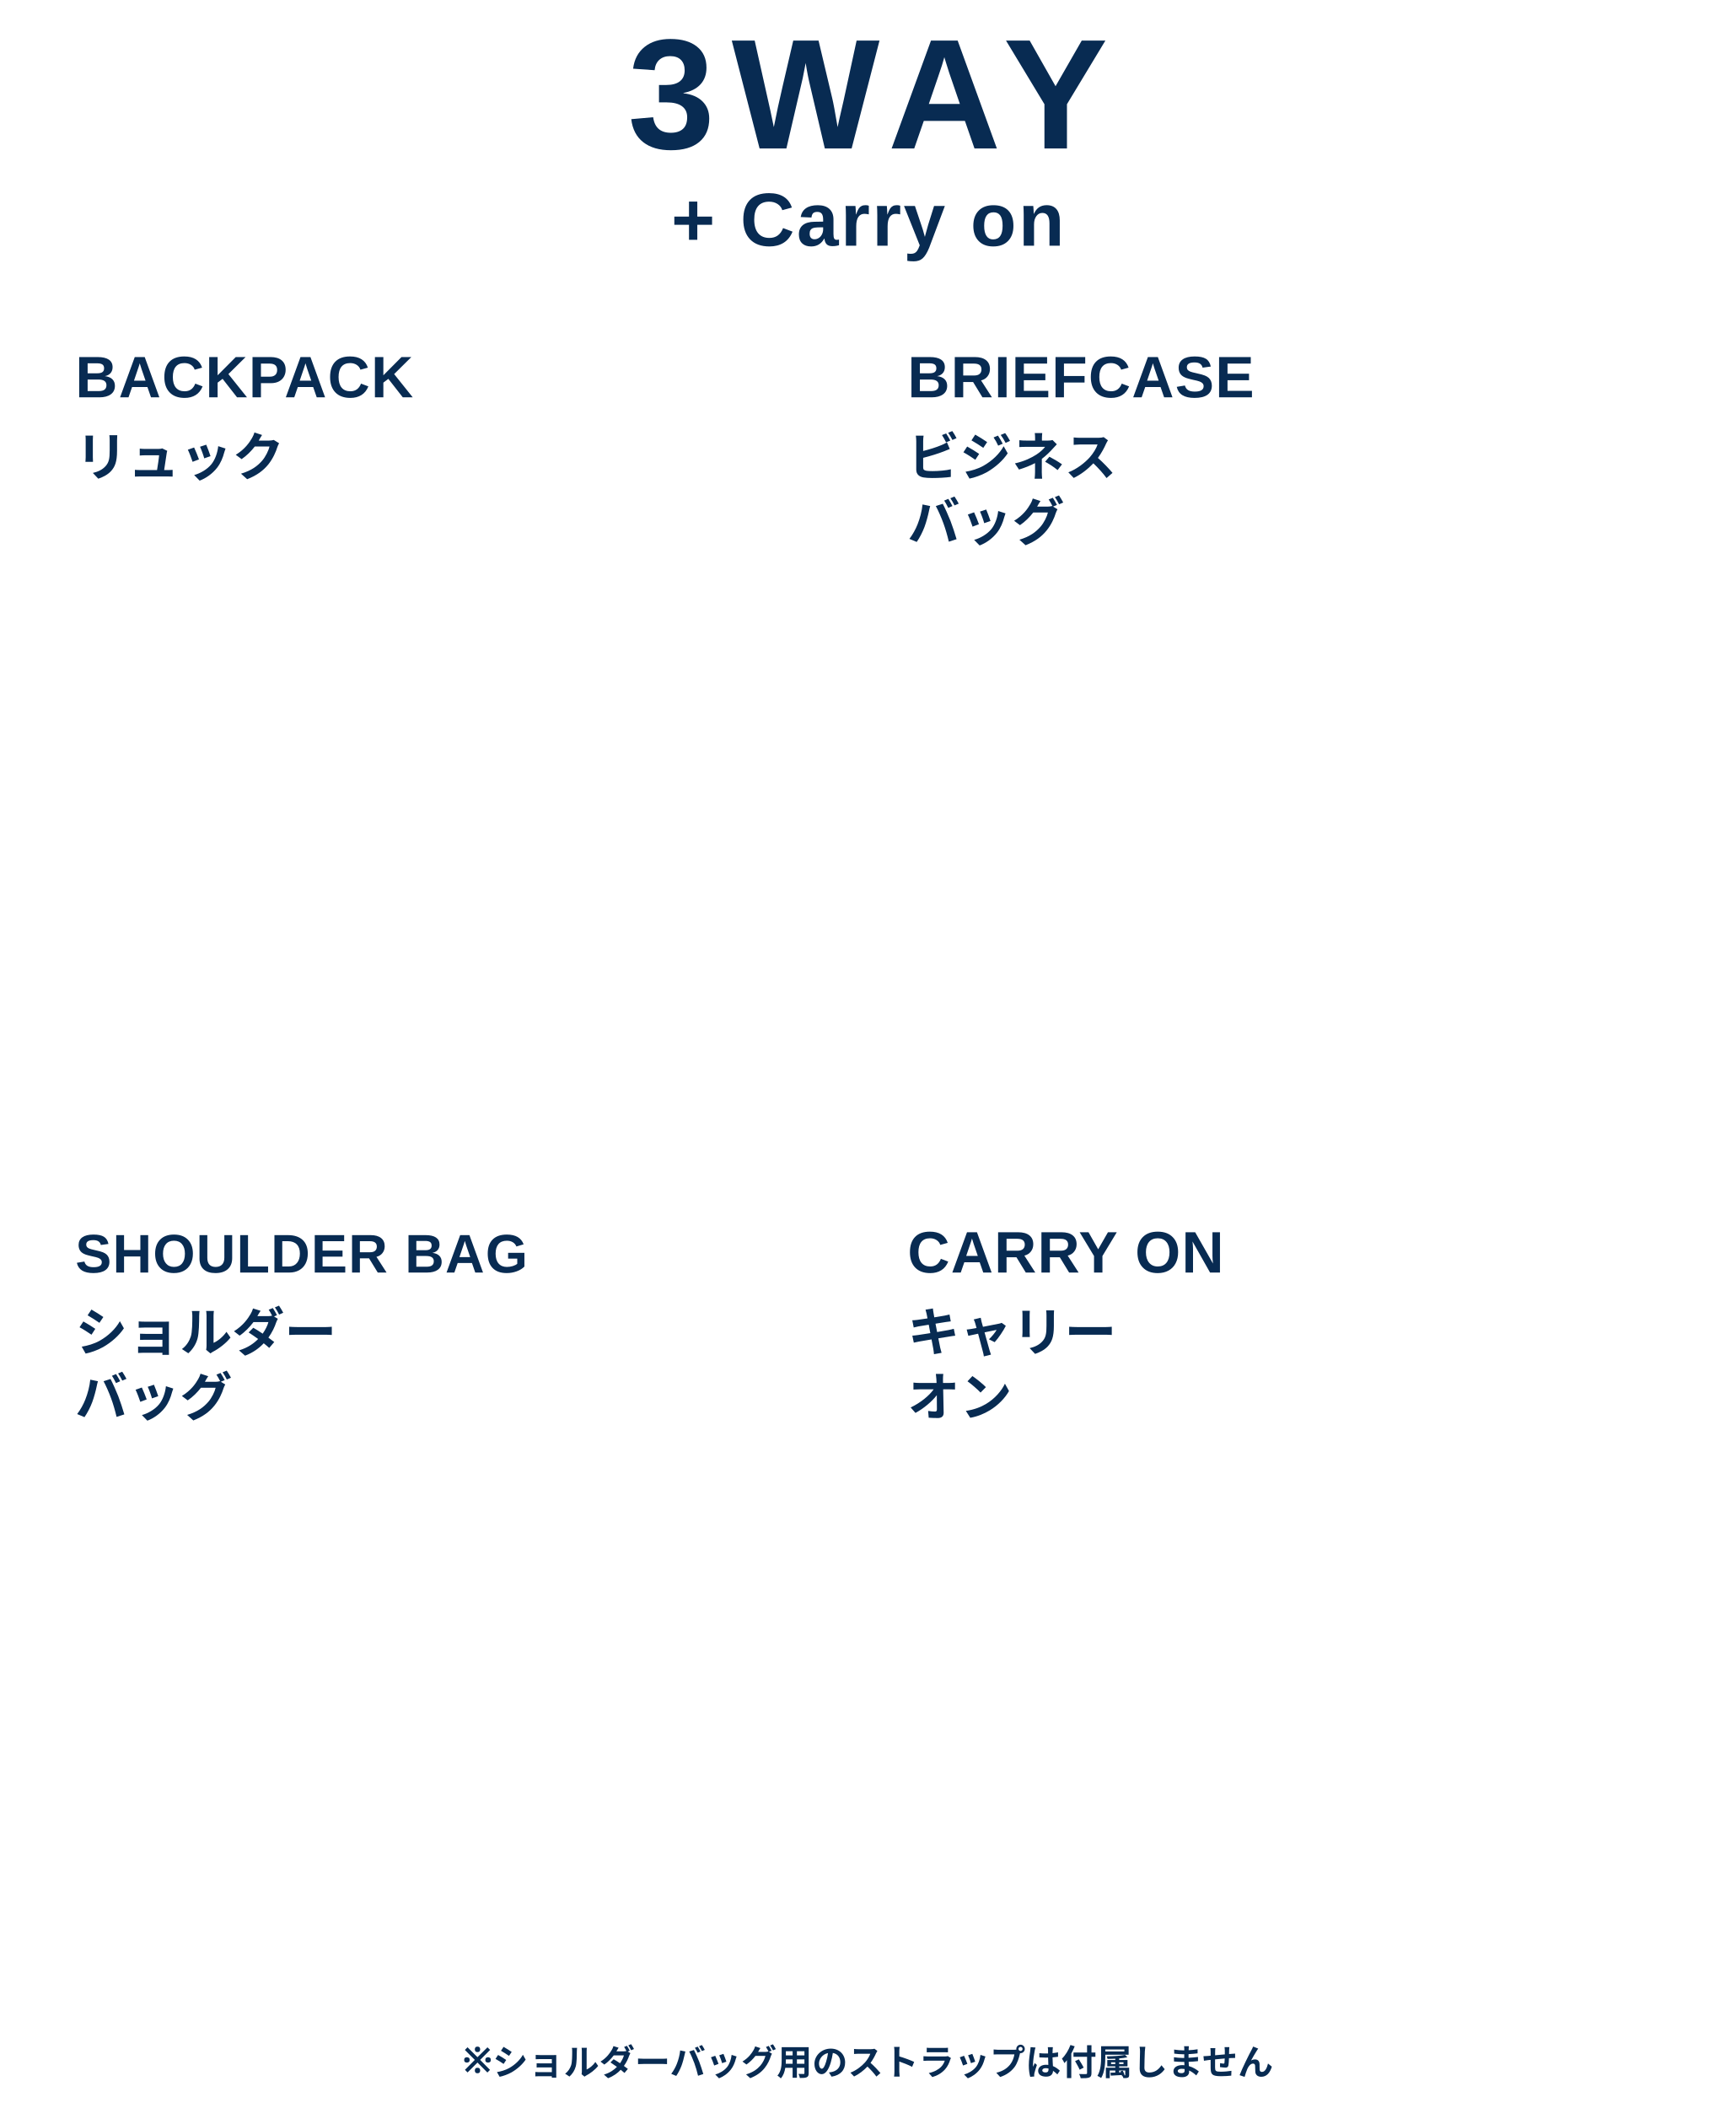
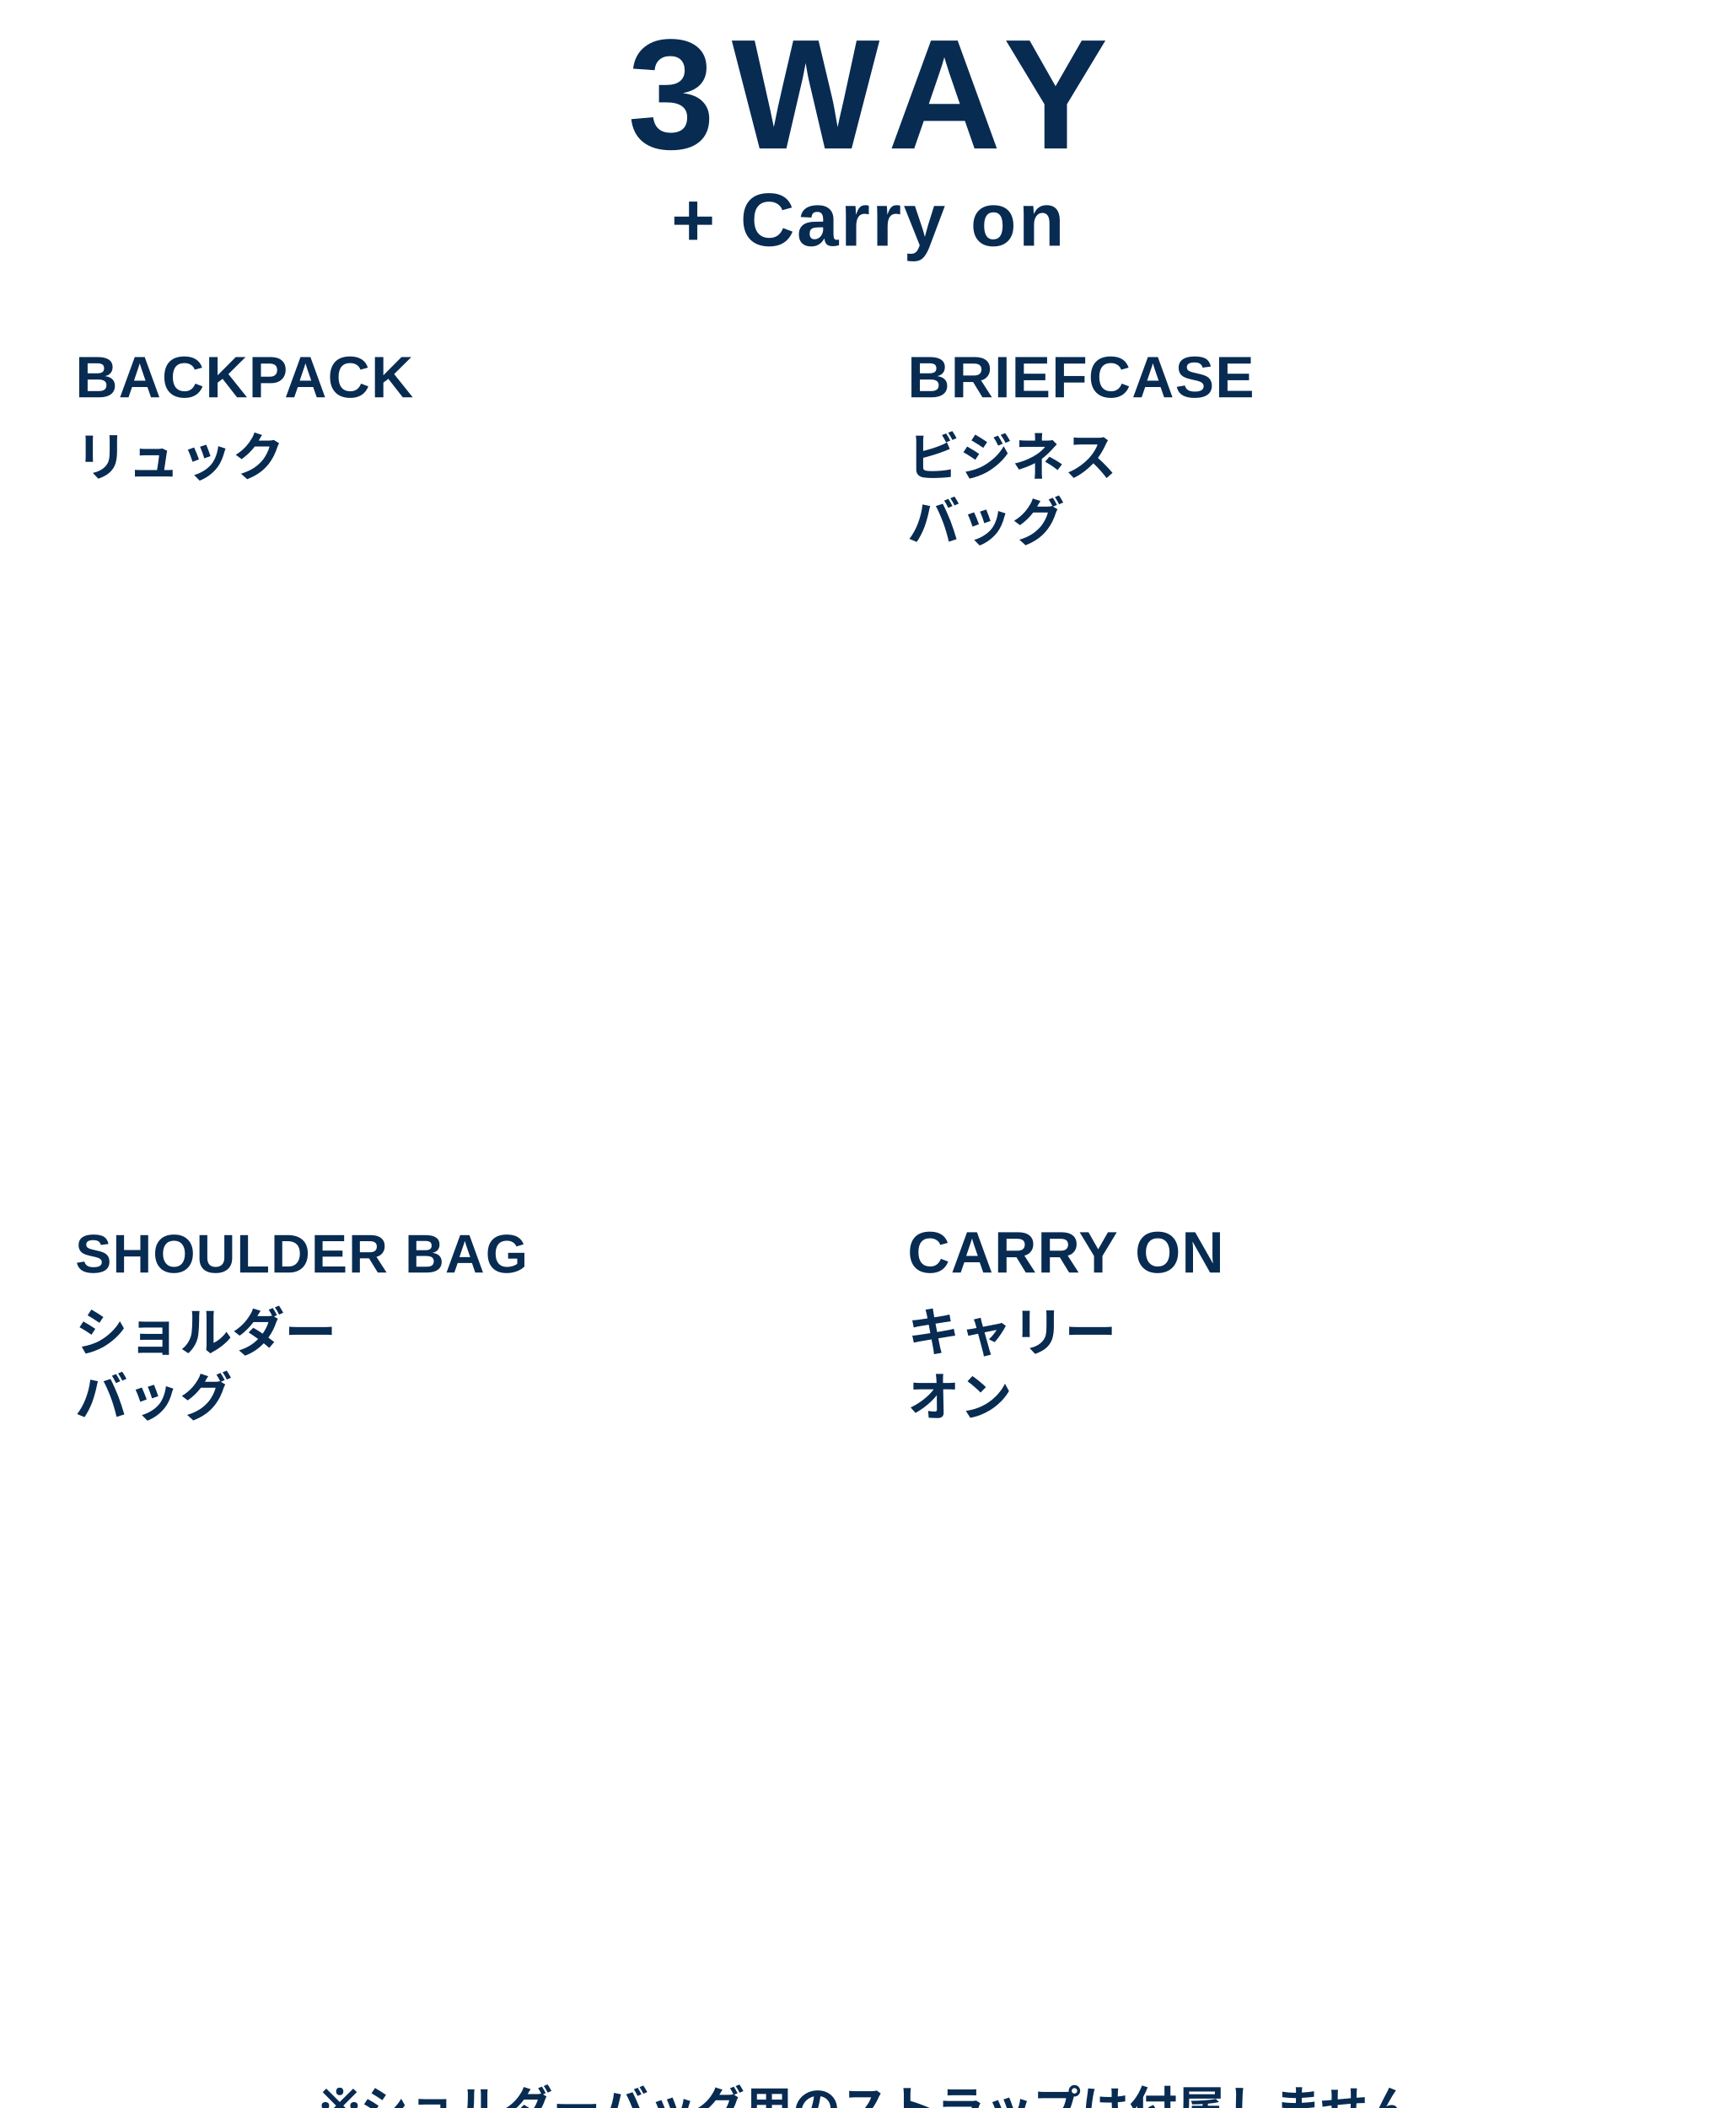
<svg xmlns="http://www.w3.org/2000/svg" viewBox="0 0 1660 2016" role="img" aria-labelledby="title desc">
  <g fill="#082b52" font-family="Arial, 'Noto Sans JP', 'Hiragino Kaku Gothic ProN', 'Yu Gothic', sans-serif">
    <text x="830" y="142" text-anchor="middle" font-size="150" font-weight="800" letter-spacing="16">3WAY</text>
    <text x="830" y="235" text-anchor="middle" font-size="72" font-weight="650" letter-spacing="2">+ Carry on</text>
    <g font-weight="700">
      <text x="72" y="380" font-size="56" letter-spacing="1">BACKPACK</text>
      <text x="72" y="455" font-size="50">リュック</text>
      <text x="868" y="380" font-size="56" letter-spacing="1">BRIEFCASE</text>
      <text x="868" y="455" font-size="50">ビジネス</text>
      <text x="868" y="517" font-size="50">バッグ</text>
      <text x="72" y="1217" font-size="52" letter-spacing="1">SHOULDER BAG</text>
      <text x="72" y="1292" font-size="50">ショルダー</text>
      <text x="72" y="1354" font-size="50">バッグ</text>
      <text x="868" y="1217" font-size="56" letter-spacing="1">CARRY ON</text>
      <text x="868" y="1292" font-size="50">キャリー</text>
      <text x="868" y="1354" font-size="50">オン</text>
    </g>
-     <text x="830" y="1982" text-anchor="middle" font-size="34" font-weight="600">※ショルダーバッグ用のストラップは付属しません</text>
+     <text x="830" y="2030" text-anchor="middle" font-size="46" font-weight="700">※ショルダーバッグ用のストラップは付属しません</text>
  </g>
</svg>
